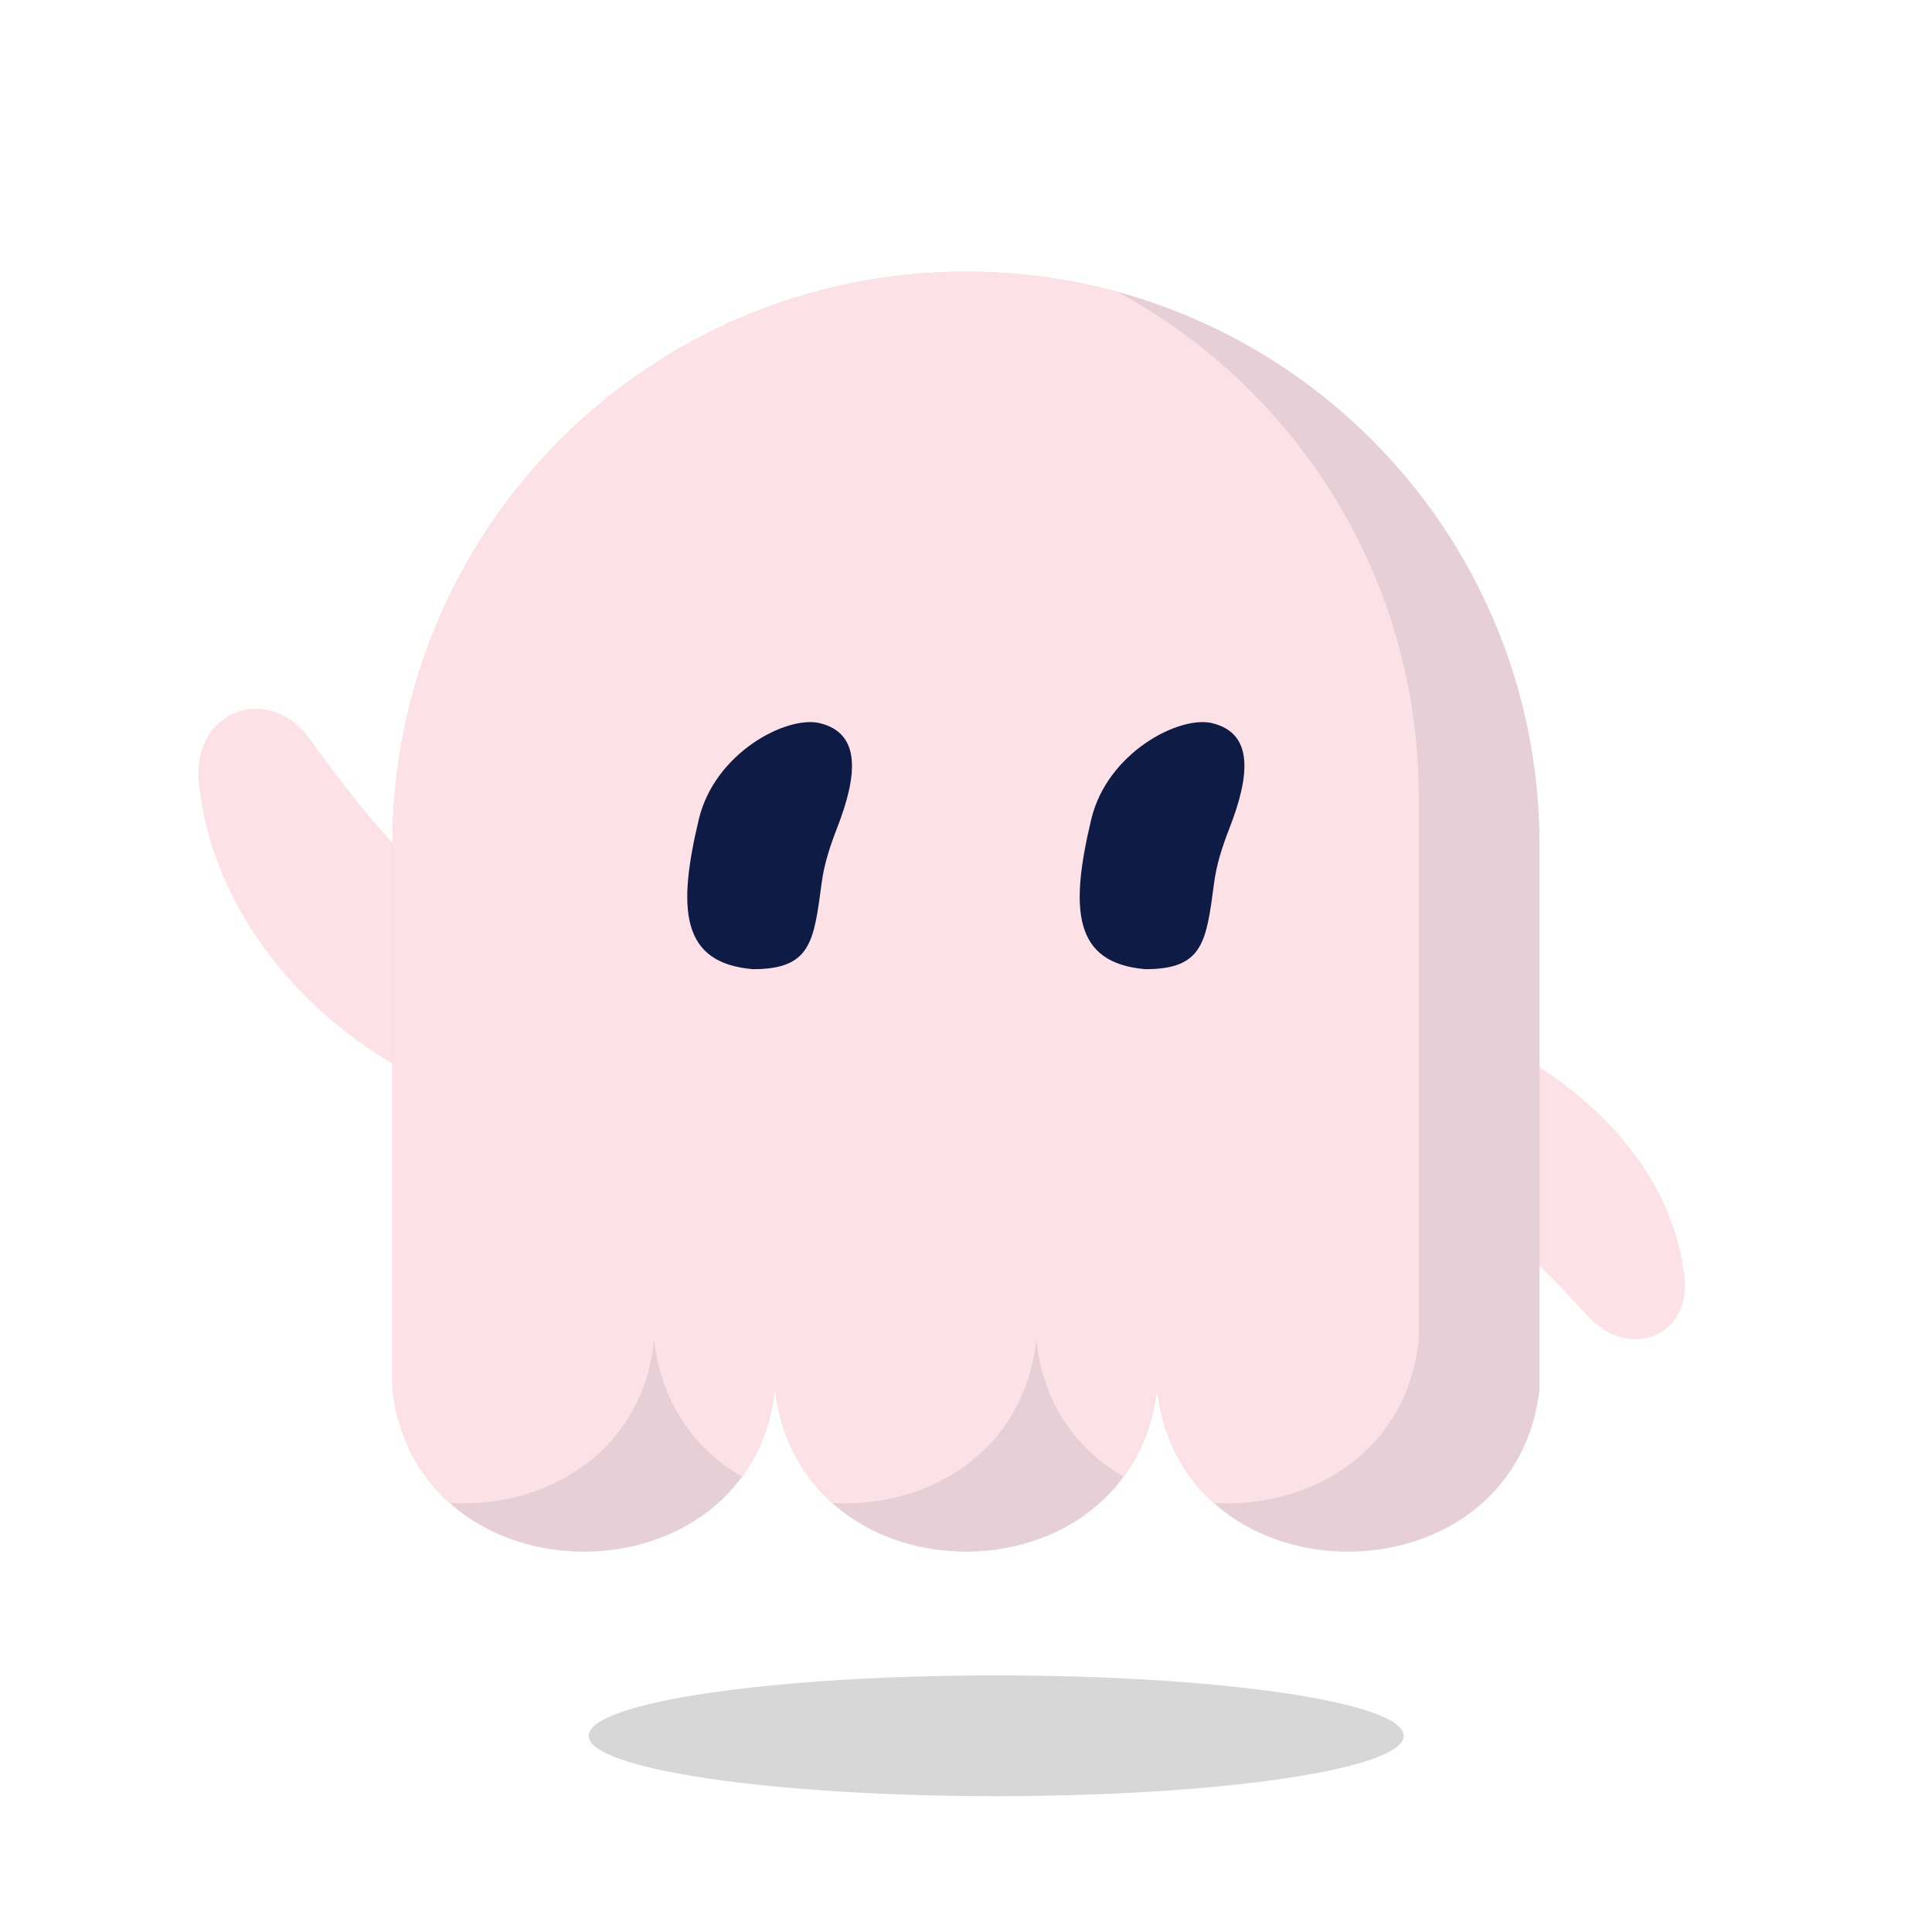
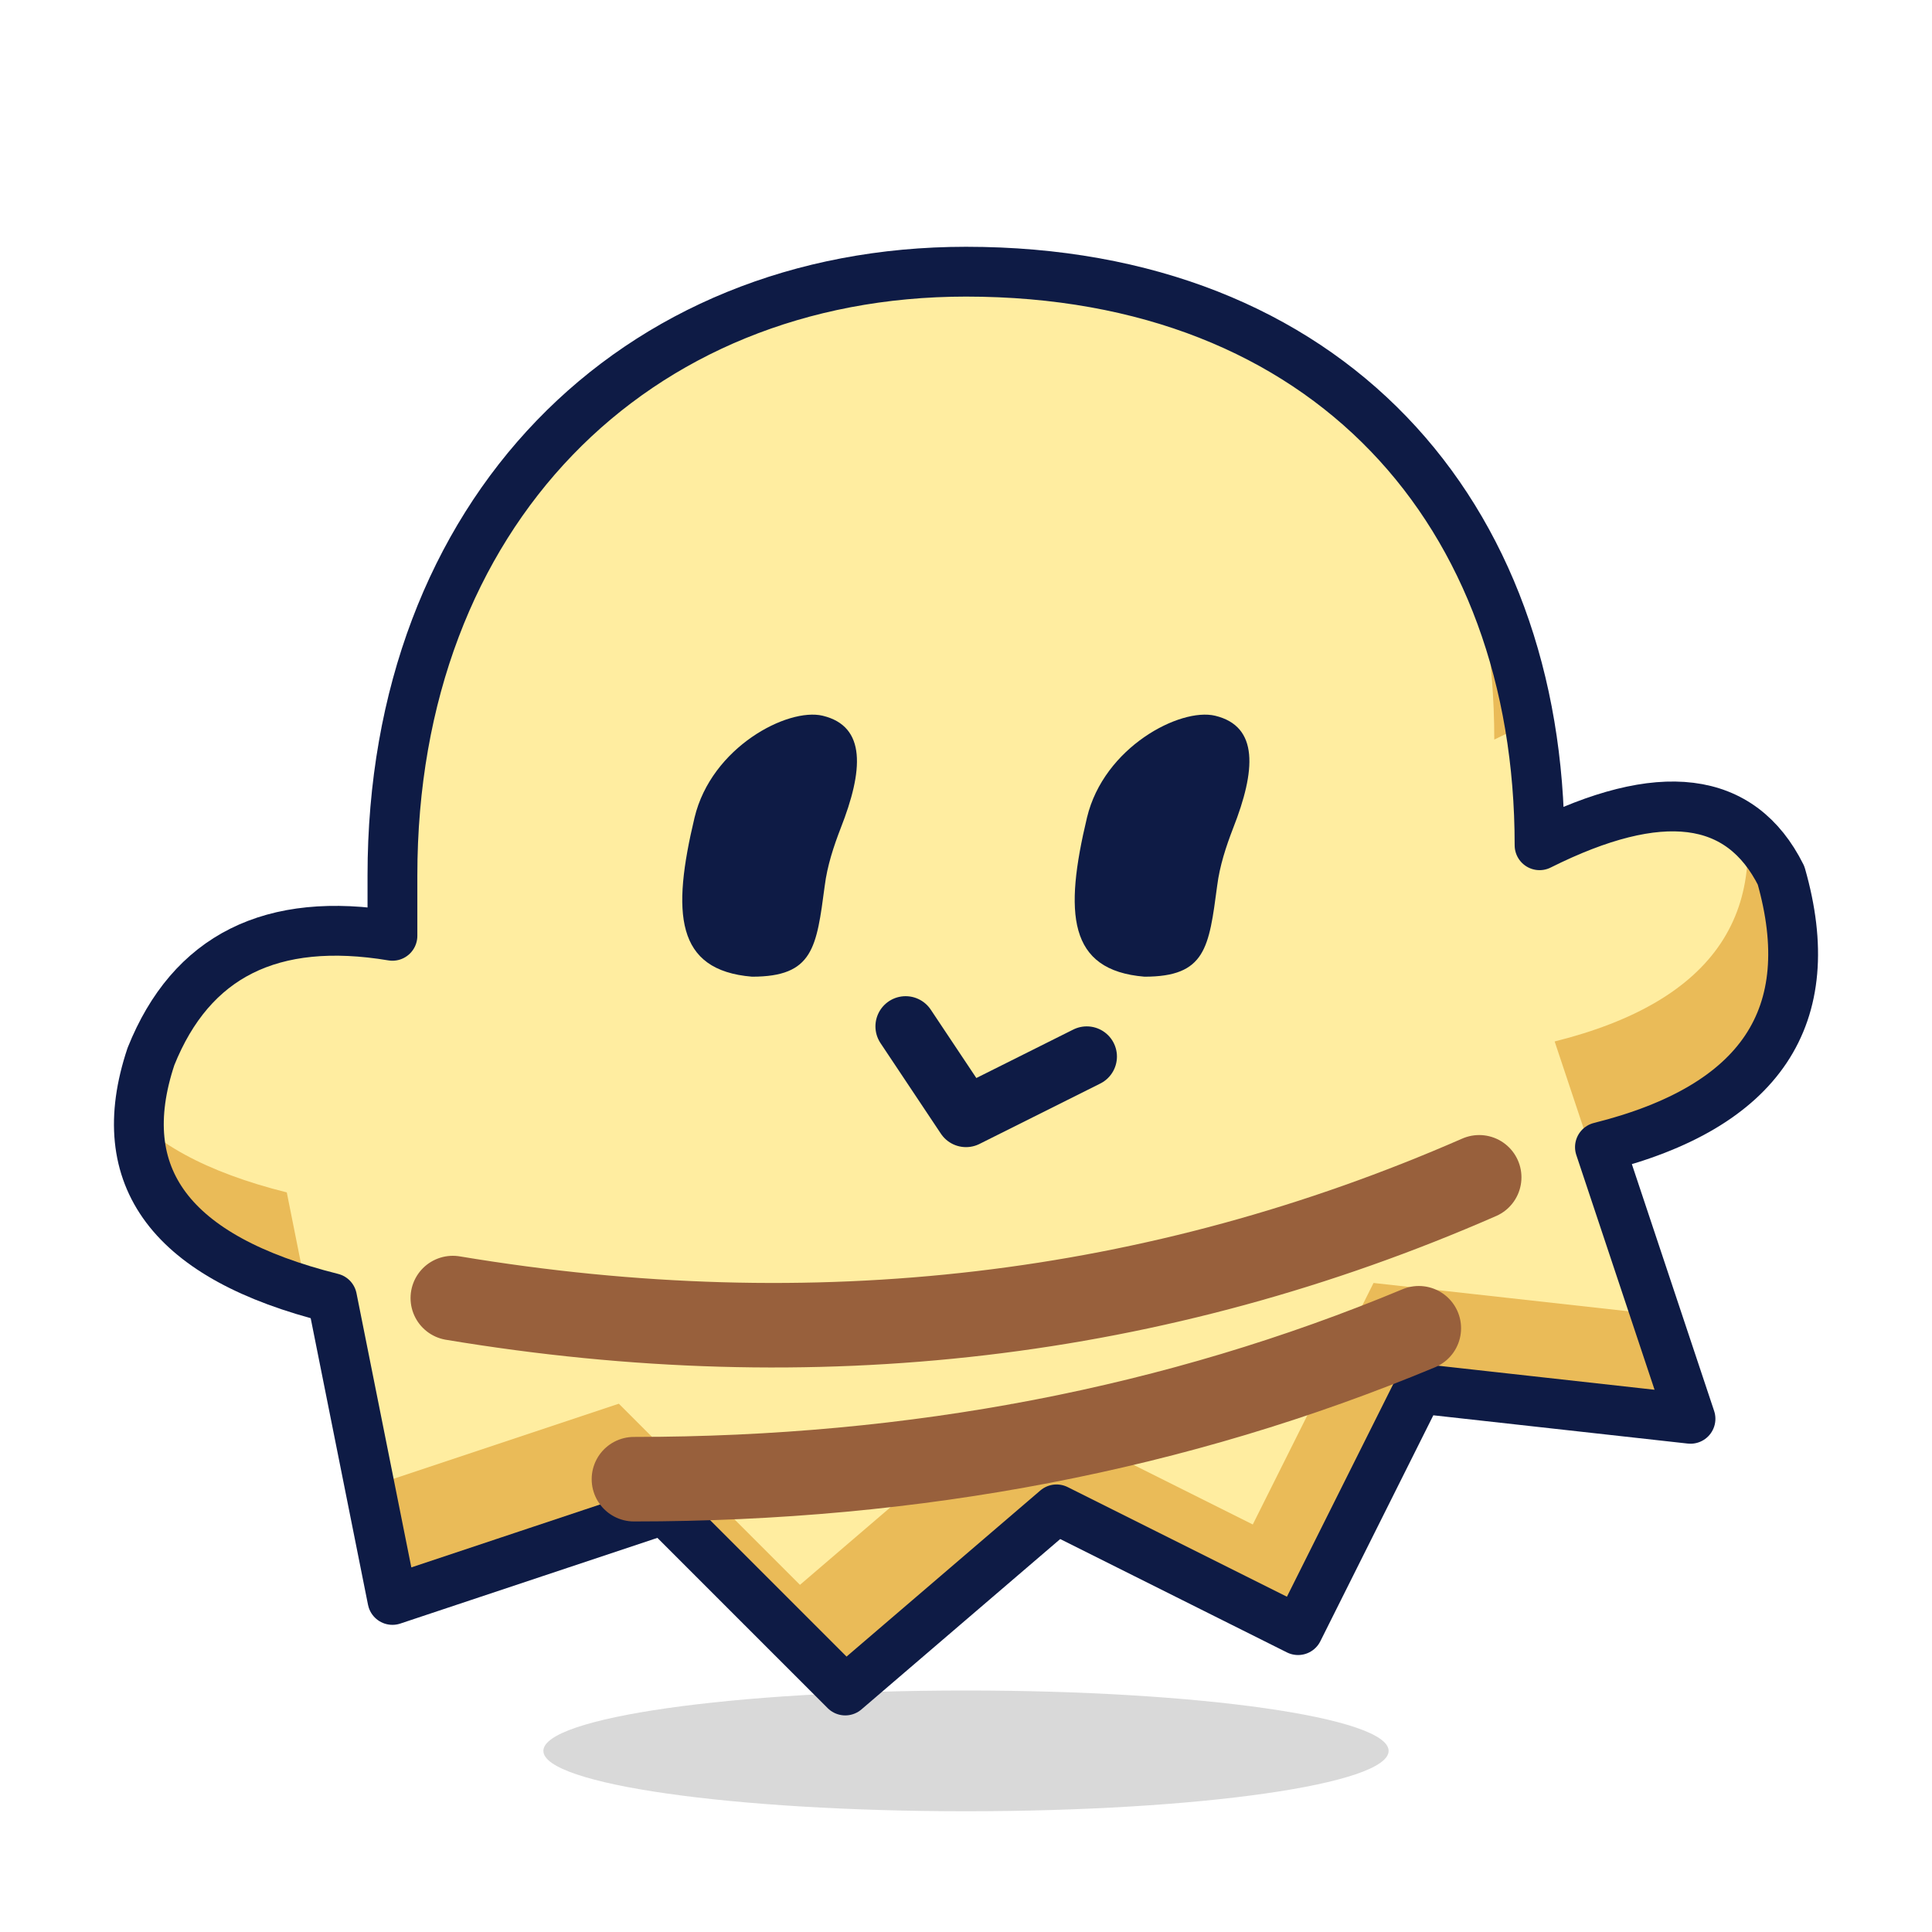
<svg xmlns="http://www.w3.org/2000/svg" viewBox="0 0 64 64">
  <defs>
-     <clipPath id="g">
-       <path d="M13 46V28C13 17.5 21.5 9 32 9C42.5 9 51 17.5 51 28V46C50.2 53.2 39.1 53.2 38.33 46C37.5 53.2 26.5 53.2 25.67 46C24.9 53.2 13.8 53.2 13 46Z" />
+     <clipPath id="body">
+       <path d="M13 29C13 17 21 9 32 9C44 9 51 17 51 28Q57 25 59 29Q61 36 53 38l3 9-9-1-4 8-8-4-7 6-6-6-9 3-2-10Q3 41 5 35Q7 30 13 31Z" />
    </clipPath>
  </defs>
-   <ellipse cx="33" cy="57.5" rx="13.5" ry="2" fill="#000" opacity=".16" />
-   <path d="M14.5 36C10 34 7 30 6.6 26C6.3 23.6 8.8 22.6 10.2 24.4C11.8 26.6 13.6 29 16 30.4Z" fill="#FCE1E6" />
-   <path d="M49.5 34.5C53.5 36.5 55.5 39.5 55.8 42.3C56 44.3 54 45 52.7 43.7C51.4 42.3 50 40.8 48.5 40Z" fill="#FCE1E6" />
-   <path d="M13 46V28C13 17.5 21.5 9 32 9C42.5 9 51 17.5 51 28V46C50.2 53.2 39.1 53.2 38.33 46C37.5 53.2 26.5 53.2 25.67 46C24.9 53.2 13.8 53.2 13 46Z" fill="#FCE1E6" />
-   <g clip-path="url(#g)">
-     <rect width="64" height="64" fill="#0E1B45" opacity=".09" />
-     <path d="M13 46V28C13 17.5 21.5 9 32 9C42.5 9 51 17.5 51 28V46C50.2 53.2 39.1 53.2 38.33 46C37.5 53.2 26.5 53.2 25.67 46C24.9 53.2 13.8 53.2 13 46Z" fill="#FCE1E6" transform="translate(-4 -1.6)" />
+   <ellipse cx="32" cy="58" rx="14" ry="2" fill="#00000026" />
+   <g clip-path="url(#body)">
+     <path d="M13 29C13 17 21 9 32 9C44 9 51 17 51 28Q57 25 59 29Q61 36 53 38l3 9-9-1-4 8-8-4-7 6-6-6-9 3-2-10Q3 41 5 35Q7 30 13 31Z" fill="#EABB58" />
+     <path d="M13 29C13 17 21 9 32 9C44 9 51 17 51 28Q57 25 59 29Q61 36 53 38l3 9-9-1-4 8-8-4-7 6-6-6-9 3-2-10Q3 41 5 35Q7 30 13 31Z" fill="#FFEDA0" transform="translate(-1.5 -3.5)" />
  </g>
-   <path d="M129.5 49.07C127.85 48.68 124.24 50.55 123.44 53.89C122.36 58.41 122.53 61.12 126.16 61.42C129.06 61.42 129.21 60.05 129.6 57.12C129.72 56.17 130.02 55.26 130.36 54.38C131.42 51.68 131.59 49.57 129.5 49.07Z" fill="#0E1B45" transform="translate(25.5 28) scale(0.66) translate(-127 -55.2)" />
-   <path d="M129.5 49.07C127.85 48.68 124.24 50.55 123.44 53.89C122.36 58.41 122.53 61.12 126.16 61.42C129.06 61.42 129.21 60.05 129.6 57.12C129.72 56.17 130.02 55.26 130.36 54.38C131.42 51.68 131.59 49.57 129.5 49.07Z" fill="#0E1B45" transform="translate(38.5 28) scale(0.66) translate(-127 -55.2)" />
+   <path d="M13 29C13 17 21 9 32 9C44 9 51 17 51 28Q57 25 59 29Q61 36 53 38l3 9-9-1-4 8-8-4-7 6-6-6-9 3-2-10Q3 41 5 35Q7 30 13 31Z" fill="none" stroke="#0E1B45" stroke-width="1.65" stroke-linejoin="round" />
+   <path d="M129.5 49.07C127.85 48.68 124.24 50.55 123.44 53.89C122.36 58.41 122.53 61.12 126.16 61.42C129.06 61.42 129.21 60.05 129.6 57.12C129.72 56.17 130.02 55.26 130.36 54.38C131.42 51.68 131.59 49.57 129.5 49.07Z" fill="#0E1B45" transform="translate(25.5 28) scale(0.7) translate(-127 -55.2)" />
+   <path d="M129.5 49.07C127.85 48.68 124.24 50.55 123.44 53.89C122.36 58.41 122.53 61.12 126.16 61.42C129.06 61.42 129.21 60.05 129.6 57.12C129.72 56.17 130.02 55.26 130.36 54.38C131.42 51.68 131.59 49.57 129.5 49.07Z" fill="#0E1B45" transform="translate(38.5 28) scale(0.7) translate(-127 -55.2)" />
+   <path d="M30 34l2 3 4-2" fill="none" stroke="#0E1B45" stroke-width="2" stroke-linecap="round" stroke-linejoin="round" />
+   <path d="M15 43q18 3 34-4m-28 10q14 0 26-5" fill="none" stroke="#98603C" stroke-width="2.8" stroke-linecap="round" stroke-linejoin="round" />
</svg>
